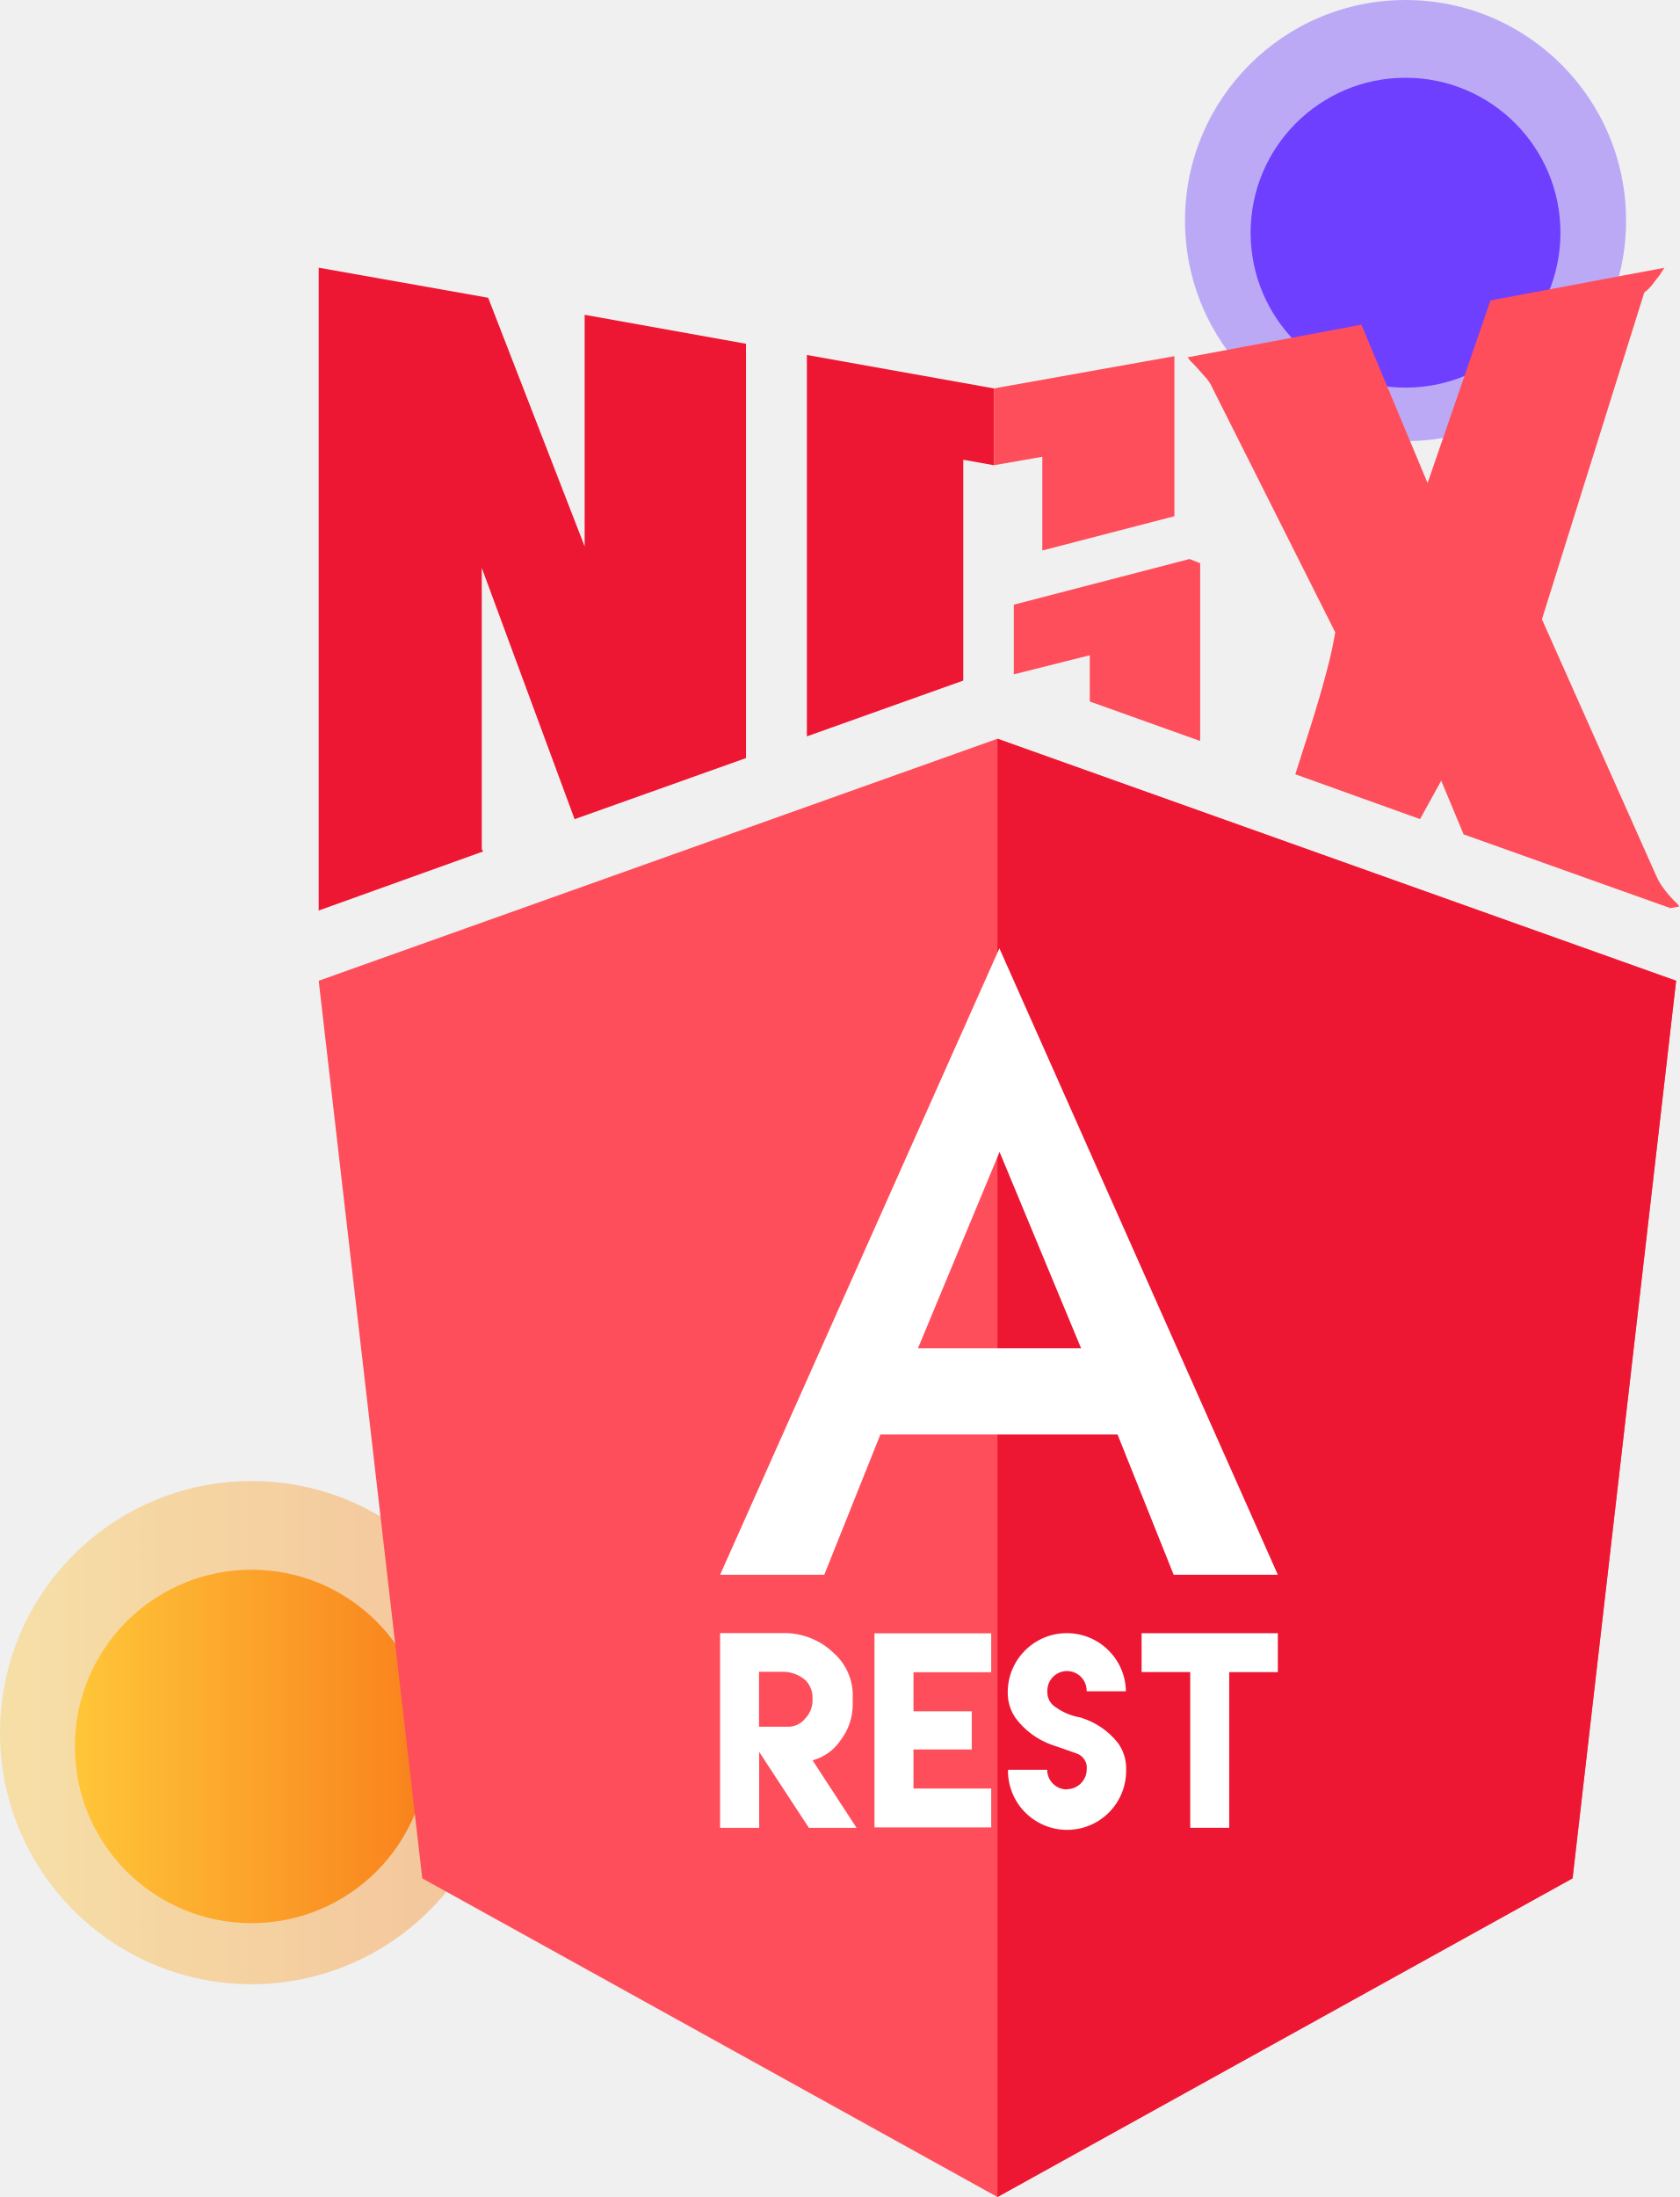
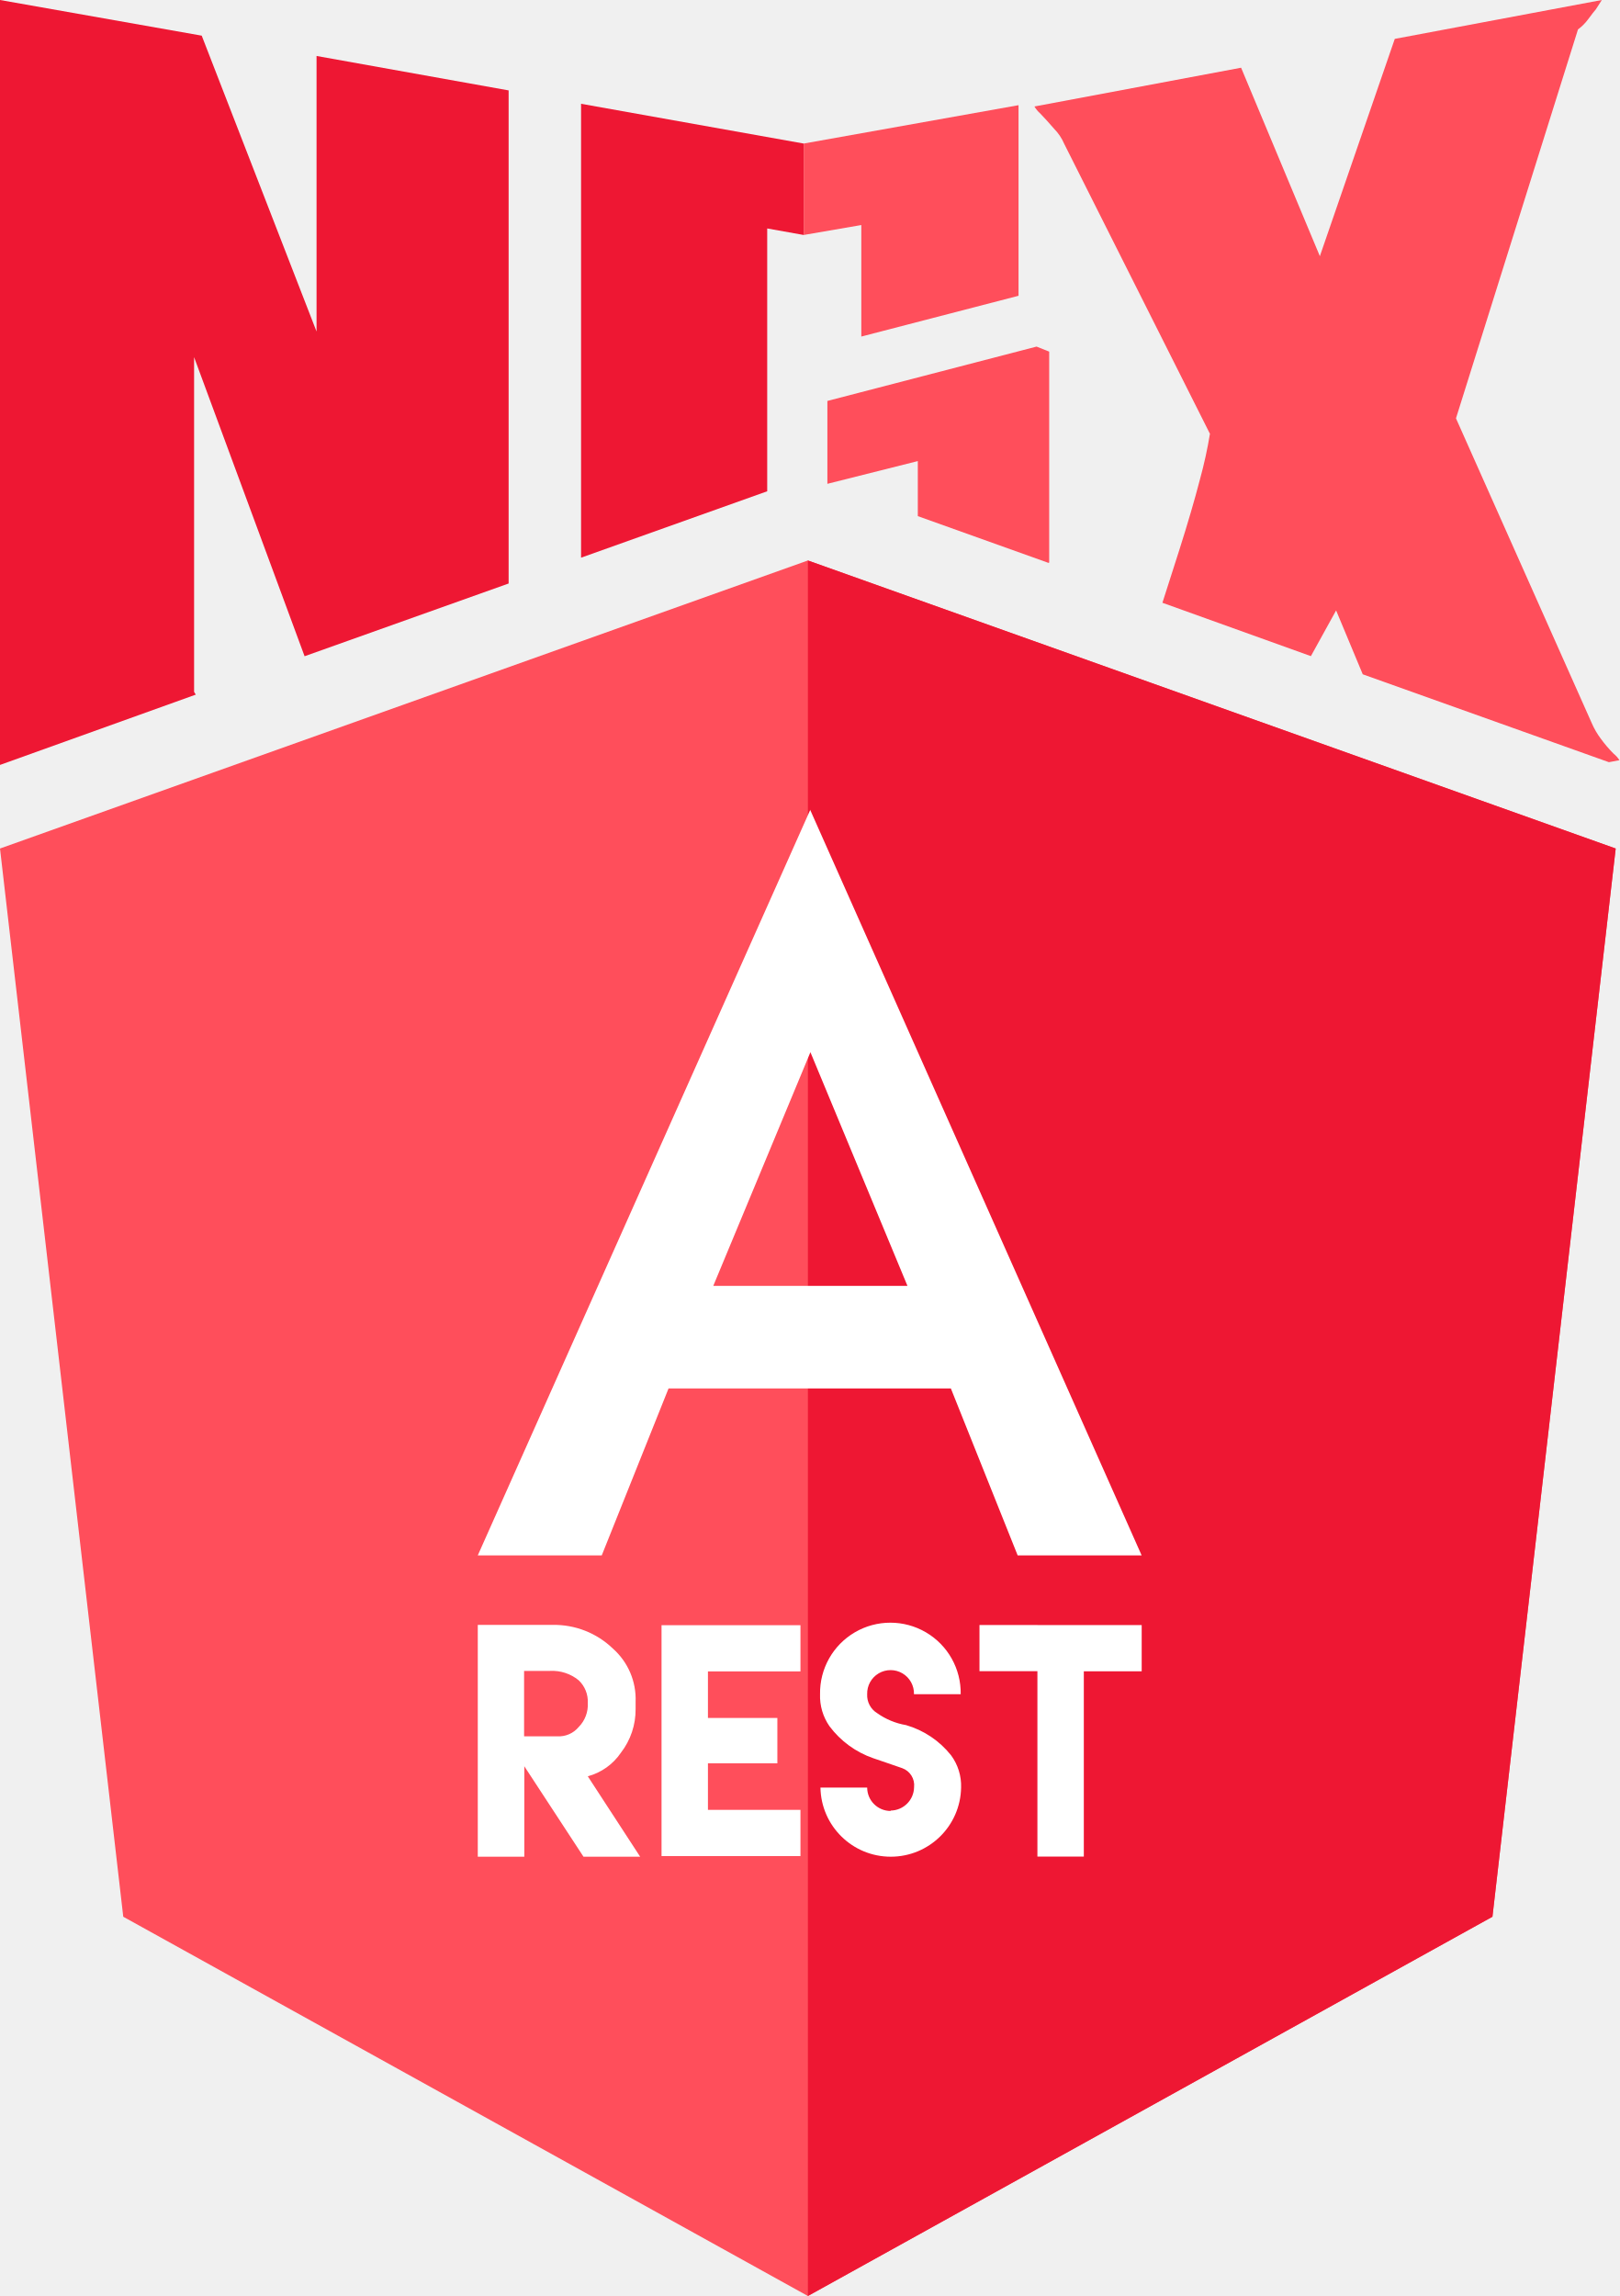
- <svg xmlns="http://www.w3.org/2000/svg" xmlns:xlink="http://www.w3.org/1999/xlink" viewBox="0 0 1005.72 1315.6">
+ <svg xmlns="http://www.w3.org/2000/svg" viewBox="0 0 814.85 1155.25">
  <defs>
-     <style>.cls-1{fill:#6e3fff;}.cls-2,.cls-3{opacity:0.4;}.cls-3{fill:url(#linear-gradient);}.cls-4{fill:url(#linear-gradient-2);}.cls-5{fill:#ee1733;}.cls-6{fill:#ff4e5b;}.cls-7{fill:#fff;}</style>
-     <linearGradient id="linear-gradient" y1="1037.52" x2="301.29" y2="1037.52" gradientUnits="userSpaceOnUse">
-       <stop offset="0" stop-color="#ffc639" />
-       <stop offset="1" stop-color="#f9801c" />
-     </linearGradient>
-     <linearGradient id="linear-gradient-2" x1="44.83" y1="1045.79" x2="256.46" y2="1045.79" xlink:href="#linear-gradient" />
+     <style>.cls-1{fill:#ee1733;}.cls-2{fill:#ff4e5b;}.cls-3{fill:#fff;}</style>
  </defs>
  <g id="Layer_2" data-name="Layer 2">
    <g id="Art">
-       <circle class="cls-1" cx="841.79" cy="139.34" r="92.78" />
-       <g class="cls-2">
-         <circle class="cls-1" cx="841.79" cy="132.08" r="132.08" />
-       </g>
-       <circle class="cls-3" cx="150.65" cy="1037.52" r="150.65" />
-       <circle class="cls-4" cx="150.65" cy="1045.79" r="105.82" />
      <g id="Page-1">
        <g id="Home-Page-Mobile">
          <g id="Group-22">
            <g id="ngx-logo">
-               <polygon id="Shape" class="cls-5" points="483.25 212.57 483.25 440.95 576.91 407.54 576.91 287.74 576.91 287.54 576.91 275.3 595.26 278.59 595.26 232.59 483.25 212.57" />
-               <path id="Shape-2" data-name="Shape" class="cls-6" d="M595.26,232.59v46h0l29-5.06v56.11l79.1-20.52V213.28L595.26,232.59ZM718.8,443.43V337.27l-6.37-2.52L607.19,362.09V403.8l45.49-11.43v27.7l65.72,23.51h0Z" />
-               <path id="Shape-3" data-name="Shape" class="cls-5" d="M190.87,160.35V545.23l98.52-35.38a10.17,10.17,0,0,0-.86-1.37V340.06l55.6,150.48,102.67-36.6V205.85l-96.65-17.34V327.17L292.37,178.3l-101.5-18Z" />
-               <path id="Shape-4" data-name="Shape" class="cls-6" d="M799.63,378.52l-73.3-145.83a24.14,24.14,0,0,0-5.05-7.53q-3.94-4.56-6.93-7.64a15.31,15.31,0,0,1-3-3.58l104-19.52L855,289.25l37.66-109.33,104.13-19.57-3,4.7c-.67.75-2,2.43-3.94,5.06a23.75,23.75,0,0,1-5.06,5L923.48,370.84l68.39,153.47a37.84,37.84,0,0,0,4.45,7.63,64,64,0,0,0,6.42,7.53,13.56,13.56,0,0,1,3,3.34l-5.31,1L876.57,499.64l-13.4-32.15-12.69,23-74.71-26.84,8.49-26.54q6.42-20.22,10.42-35.64a223.07,223.07,0,0,0,5.05-23.15h0Z" />
-               <polygon id="Shape-5" data-name="Shape" class="cls-6" points="597.38 442.37 597.38 442.37 597.38 442.37 190.87 587.29 252.89 1124.78 597.38 1315.6 597.38 1315.6 597.38 1315.6 941.83 1124.78 1003.85 587.29 597.38 442.37" />
-               <polygon id="Shape-6" data-name="Shape" class="cls-5" points="597.38 442.37 597.38 539.27 597.38 538.86 597.38 981.12 597.38 981.12 597.38 1315.6 597.38 1315.6 941.83 1124.78 1003.85 587.29 597.38 442.37" />
-               <path id="Shape-7" data-name="Shape" class="cls-7" d="M431.33,1094.55h23.35v-45.49l29.78,45.49H513l-26.34-40.44a29.35,29.35,0,0,0,16.68-11.88,35.39,35.39,0,0,0,7.38-22v-3.59a34,34,0,0,0-11.47-26.84,42.59,42.59,0,0,0-30.33-11.88H431.28v116.62h.05Zm23.25-60.66v-32.81h13.1a20.94,20.94,0,0,1,14.35,4.71,14.62,14.62,0,0,1,4.6,11.42,15.91,15.91,0,0,1-4.6,12.13,13,13,0,0,1-10.71,4.65H454.63ZM523.73,978v116.27h69.91V1071H547.09v-23.4H582v-22.85H547.09v-23.4h46.55V978.08H523.78ZM639,1071.55a11.78,11.78,0,0,1-11.83-11.78H603.7a35.39,35.39,0,1,0,70.77,0,25.87,25.87,0,0,0-5.05-16.22,45,45,0,0,0-22.65-15.17,35.08,35.08,0,0,1-14.51-6.07,10.54,10.54,0,0,1-5-9.55,11.78,11.78,0,1,1,23.55,0h23.51a35.39,35.39,0,0,0-70.77,0,26.58,26.58,0,0,0,4.75,16.13,46.44,46.44,0,0,0,22,16.07c8.19,2.83,6.17,2.07,14.56,5.06a9.07,9.07,0,0,1,6,9.6A11.93,11.93,0,0,1,639,1071.4h0ZM712.84,978H683.72v23.26h29.12v93.26h23.35v-93.21h29.12V978H712.89Z" />
-               <path id="Shape-8" data-name="Shape" class="cls-7" d="M598.6,567.78,431.28,943h62.38l33.61-84H669.32l33.61,84h62.38L598.5,567.78h.1Zm48.88,239.6H549.77L598.65,689.8l48.83,117.58Z" />
+               <polygon id="Shape" class="cls-1" points="292.38 52.22 292.38 280.6 386.04 247.19 386.04 127.38 386.04 127.18 386.04 114.95 404.39 118.23 404.39 72.23 292.38 52.22" />
+               <path id="Shape-2" data-name="Shape" class="cls-2" d="M404.39,72.23v46h0l29-5v56.11l79.11-20.52V52.92L404.39,72.23ZM527.93,283.07V176.92l-6.37-2.53L416.32,201.74v41.7L461.82,232v27.7l65.71,23.51h0Z" />
+               <path id="Shape-3" data-name="Shape" class="cls-1" d="M0,0V384.88L98.52,349.5a10.17,10.17,0,0,0-.86-1.37V179.7l55.6,150.49,102.67-36.6V45.49L159.28,28.16V166.81L101.5,17.94,0,0Z" />
+               <path id="Shape-4" data-name="Shape" class="cls-2" d="M608.76,218.17,535.47,72.34a24.38,24.38,0,0,0-5.06-7.54q-3.95-4.54-6.92-7.63a15.16,15.16,0,0,1-3-3.59l104-19.51,39.63,94.83L701.82,19.56,806,0l-3,4.7c-.67.74-2,2.43-3.94,5.06A23.75,23.75,0,0,1,794,14.81L732.61,210.49,801,364a37.92,37.92,0,0,0,4.45,7.64,64,64,0,0,0,6.42,7.53,13.7,13.7,0,0,1,3,3.33l-5.31,1L685.7,339.28l-13.4-32.14-12.69,23L584.9,303.29l8.49-26.53q6.42-20.22,10.42-35.64A223.07,223.07,0,0,0,608.86,218h0Z" />
+               <polygon id="Shape-5" data-name="Shape" class="cls-2" points="406.51 282.01 406.51 282.01 406.51 282.01 0 426.94 62.02 964.42 406.51 1155.25 406.51 1155.25 406.51 1155.25 750.96 964.42 812.98 426.94 406.51 282.01" />
+               <polygon id="Shape-6" data-name="Shape" class="cls-1" points="406.51 282.01 406.51 378.92 406.51 378.51 406.51 820.76 406.51 820.76 406.51 1155.25 406.51 1155.25 750.96 964.42 812.98 426.94 406.51 282.01" />
+               <path id="Shape-7" data-name="Shape" class="cls-3" d="M240.46,934.2h23.36V888.7l29.77,45.5H322.1l-26.34-40.44a29.35,29.35,0,0,0,16.68-11.88,35.39,35.39,0,0,0,7.38-22V856.3a34,34,0,0,0-11.47-26.84A42.55,42.55,0,0,0,278,817.58H240.41V934.2h.05Zm23.25-60.66V840.73h13.1a21,21,0,0,1,14.35,4.7,14.65,14.65,0,0,1,4.6,11.43,15.91,15.91,0,0,1-4.6,12.13,13,13,0,0,1-10.71,4.65H263.76Zm69.16-55.91V933.89h69.9V910.64H356.22v-23.4h34.93V864.39H356.22V841h46.55V817.73H332.92Zm115.3,93.57a11.8,11.8,0,0,1-11.83-11.78H412.83a35.39,35.39,0,0,0,70.77,0,25.9,25.9,0,0,0-5.05-16.23A44.87,44.87,0,0,0,455.9,868,35.22,35.22,0,0,1,441.39,862a10.55,10.55,0,0,1-5.05-9.55,11.78,11.78,0,1,1,23.55,0H483.4a35.39,35.39,0,1,0-70.77,0,26.55,26.55,0,0,0,4.75,16.12,46.4,46.4,0,0,0,22,16.08c8.19,2.83,6.17,2.07,14.56,5a9.11,9.11,0,0,1,6,9.61A11.93,11.93,0,0,1,448.12,911h0ZM522,817.63H492.85v23.25H522v93.27h23.35V840.93h29.12V817.68H522Z" />
+               <path id="Shape-8" data-name="Shape" class="cls-3" d="M407.73,407.42,240.41,782.6h62.38l33.61-84H478.45l33.61,84h62.38L407.63,407.42h.1ZM456.61,647H358.9l48.88-117.58L456.61,647Z" />
            </g>
          </g>
        </g>
      </g>
    </g>
  </g>
</svg>
